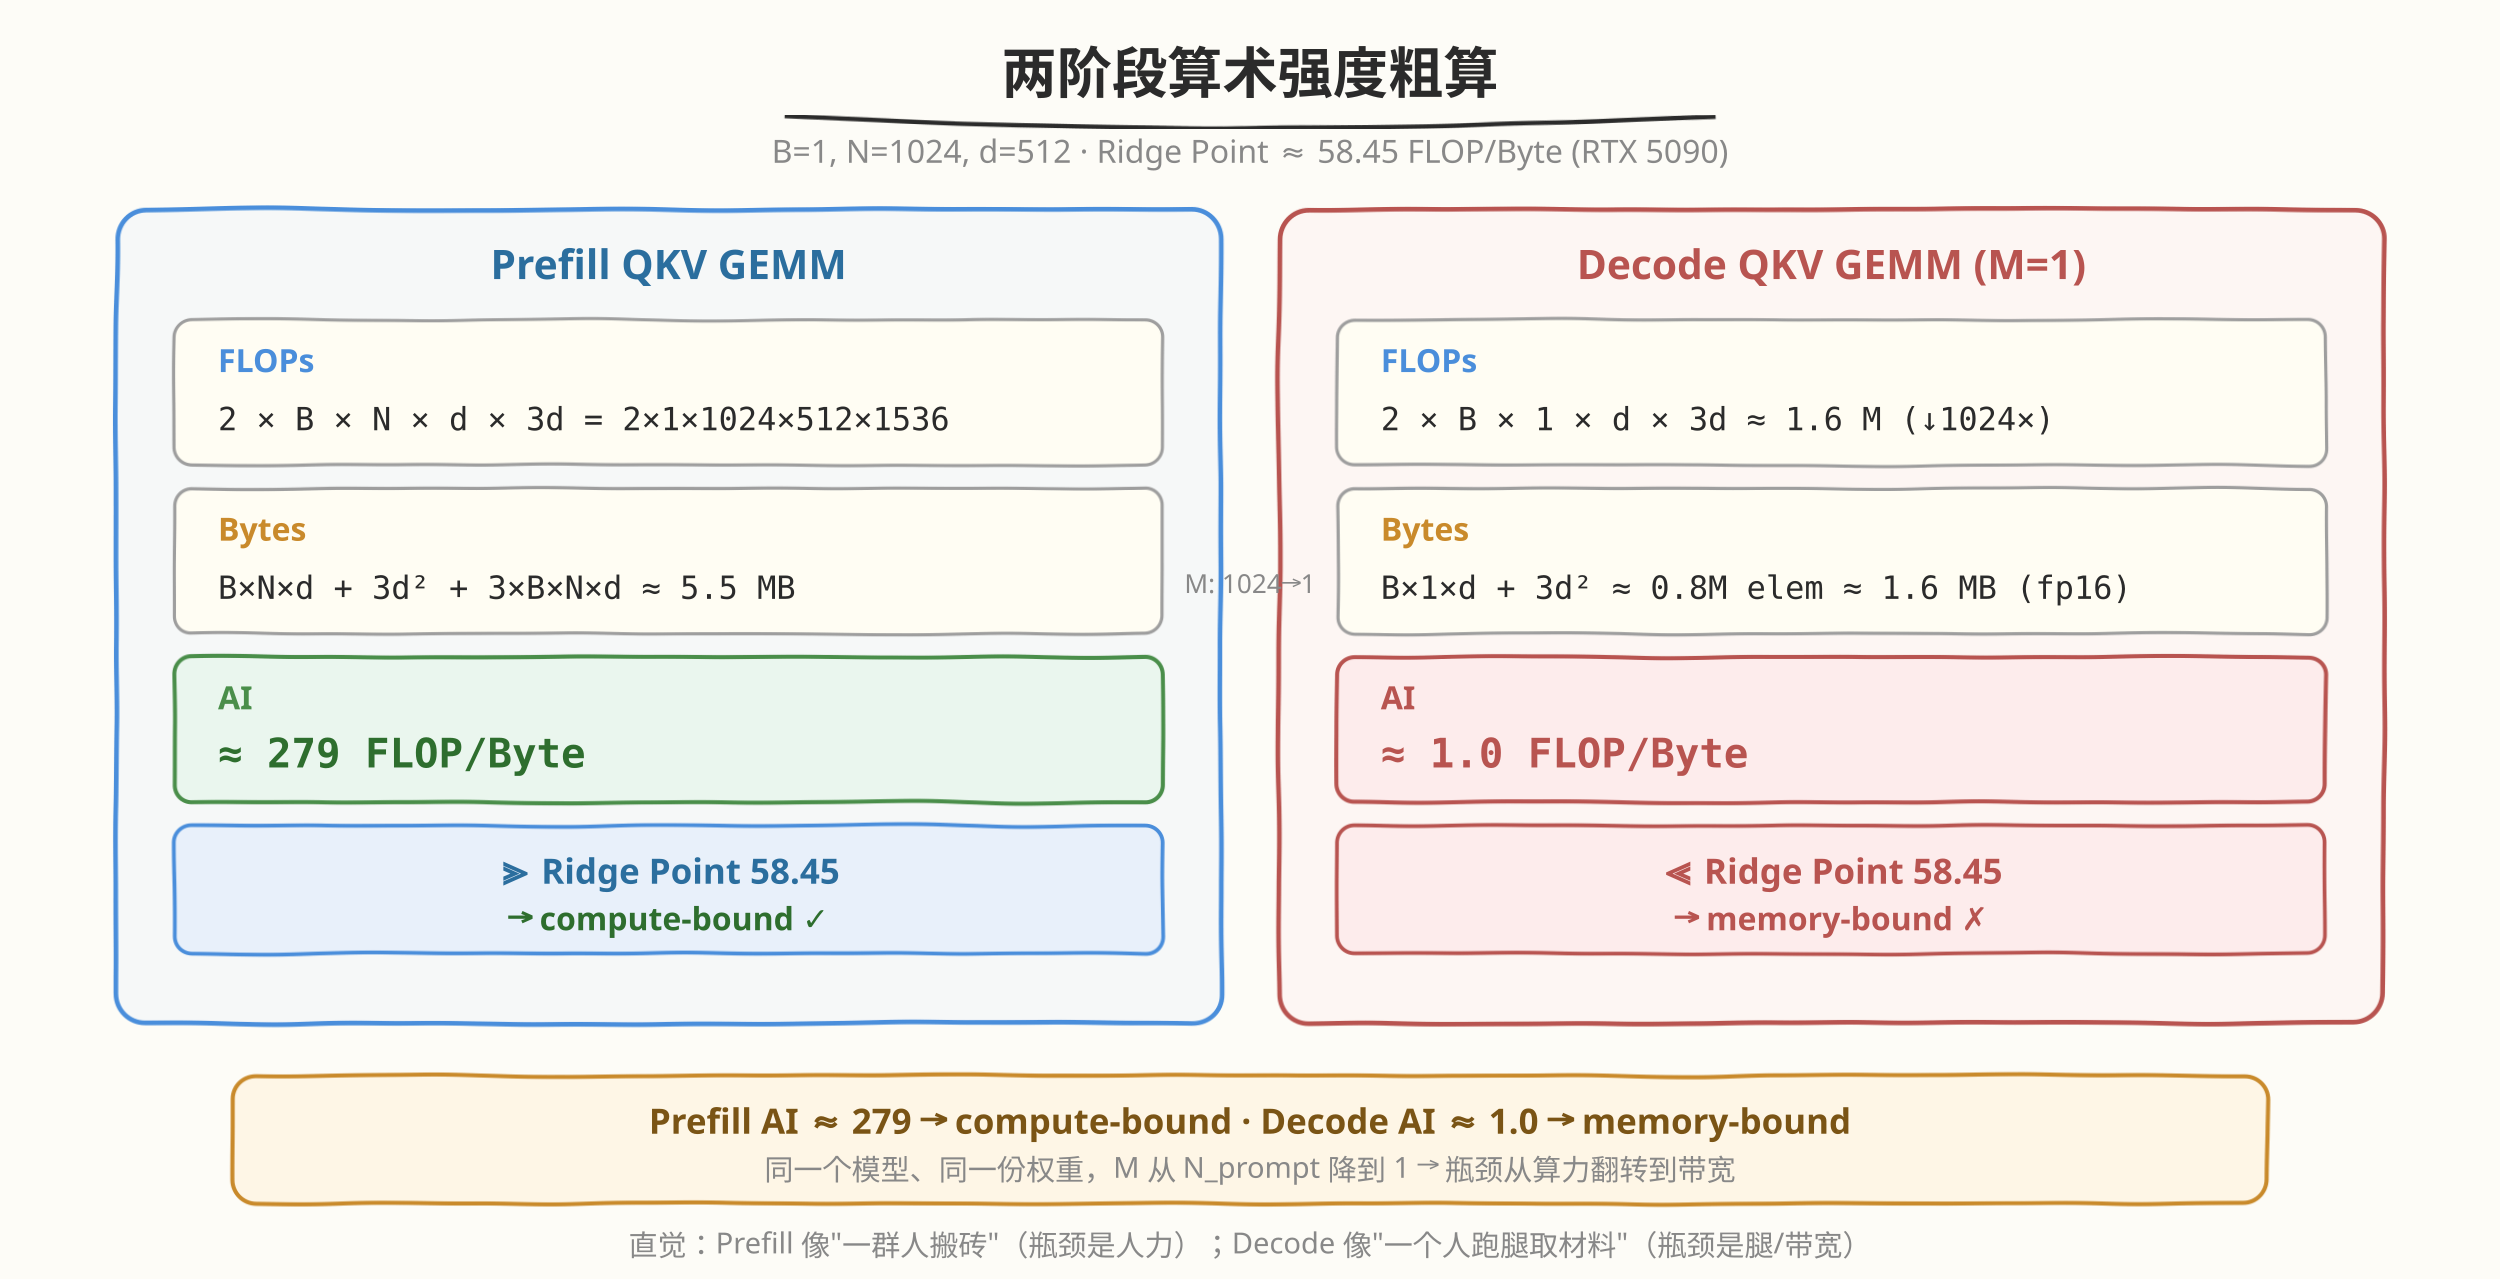
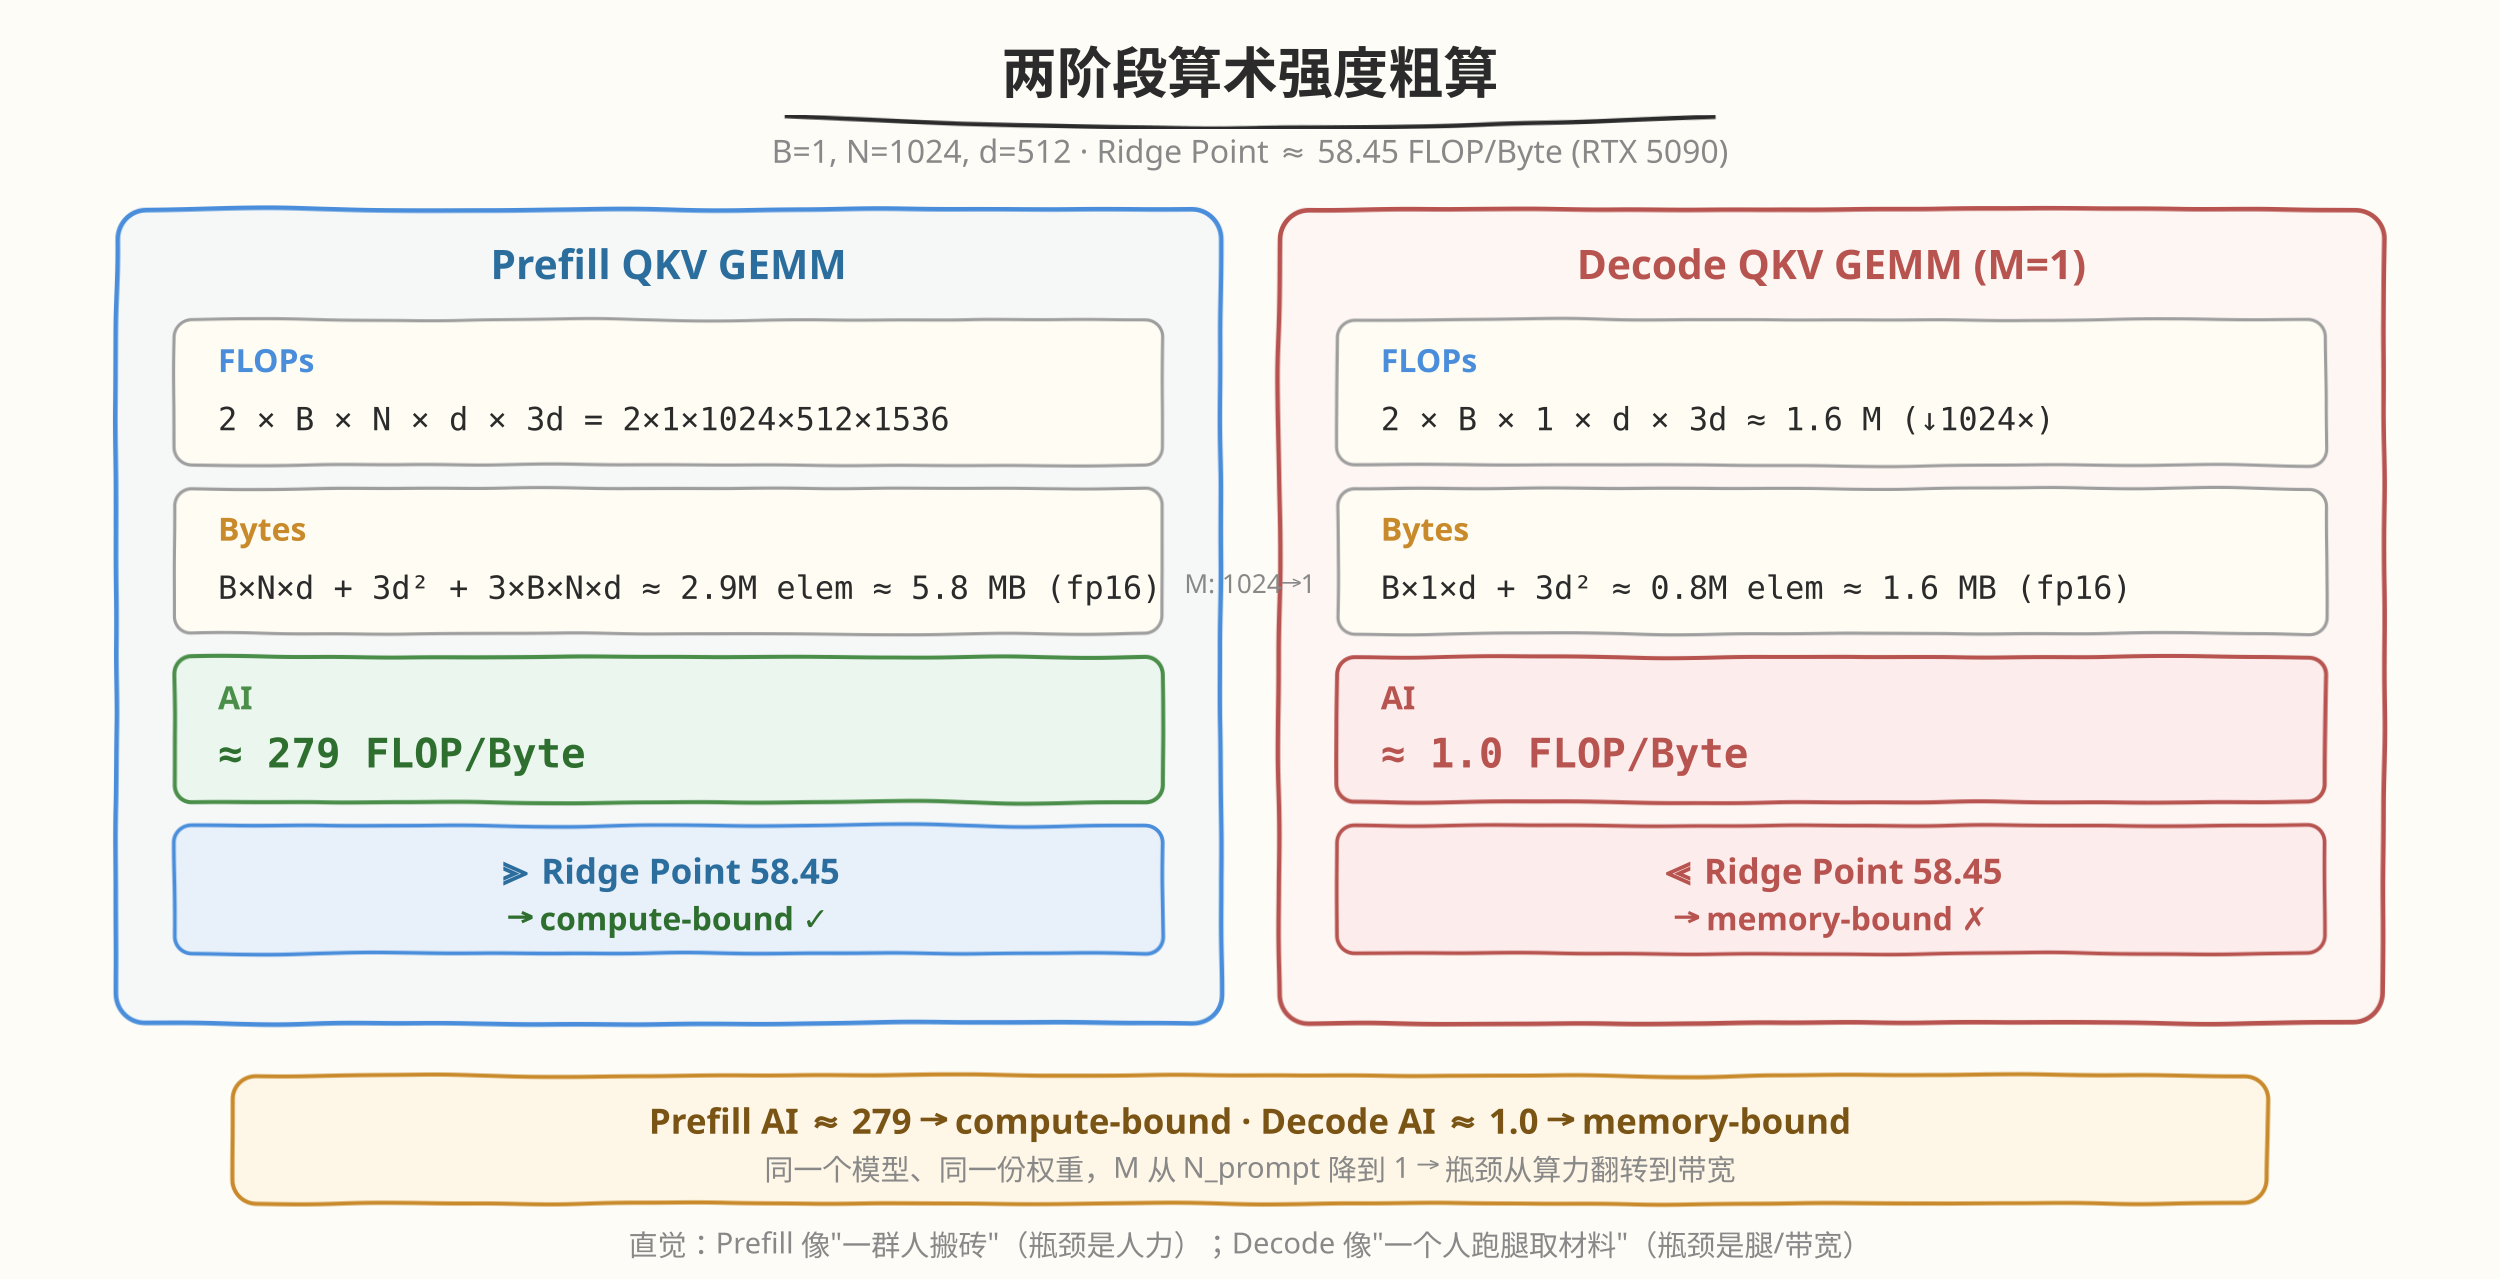
<svg xmlns="http://www.w3.org/2000/svg" width="860" height="440" viewBox="0 0 860 440" font-family="'Comic Sans MS','Marker Felt','Segoe UI','Kaiti SC',楷体,cursive">
  <defs>
    <filter id="sk" x="-3%" y="-3%" width="106%" height="106%">
      <feTurbulence type="fractalNoise" baseFrequency="0.018" numOctaves="2" seed="63" result="n" />
      <feDisplacementMap in="SourceGraphic" in2="n" scale="1.8" />
    </filter>
    <marker id="ar" markerWidth="8" markerHeight="8" refX="6" refY="4" orient="auto">
      <path d="M0,0 L8,4 L0,8 z" fill="#5a5a5a" />
    </marker>
  </defs>
  <rect width="860" height="440" fill="#fdfcf7" />
  <text x="430" y="32" text-anchor="middle" font-size="19" font-weight="bold" fill="#2b2b2b">两阶段算术强度粗算</text>
  <path d="M 270 40 Q 430 48 590 40" stroke="#2b2b2b" stroke-width="1.5" fill="none" filter="url(#sk)" />
  <text x="430" y="56" text-anchor="middle" font-size="11" fill="#888">B=1, N=1024, d=512 · Ridge Point ≈ 58.45 FLOP/Byte (RTX 5090)</text>
  <g filter="url(#sk)">
    <rect x="40" y="72" width="380" height="280" rx="10" fill="#e8f0fa" stroke="#4a8edb" stroke-width="1.6" fill-opacity="0.35" />
  </g>
  <text x="230" y="96" text-anchor="middle" font-size="14" font-weight="bold" fill="#2b6e9e">Prefill QKV GEMM</text>
  <g filter="url(#sk)">
    <rect x="60" y="110" width="340" height="50" rx="6" fill="#fffdf3" stroke="#9e9e9e" stroke-width="1.1" />
  </g>
  <text x="75" y="128" font-size="11" fill="#4a8edb" font-weight="bold">FLOPs</text>
  <text x="75" y="148" font-size="11" fill="#2b2b2b" font-family="monospace">2 × B × N × d × 3d = 2×1×1024×512×1536</text>
  <text x="75" y="156" font-size="11" fill="#2b2b2b" font-family="monospace">  </text>
  <g filter="url(#sk)">
    <rect x="60" y="168" width="340" height="50" rx="6" fill="#fffdf3" stroke="#9e9e9e" stroke-width="1.1" />
  </g>
  <text x="75" y="186" font-size="11" fill="#c98a2b" font-weight="bold">Bytes</text>
-   <text x="75" y="206" font-size="11" fill="#2b2b2b" font-family="monospace">B×N×d + 3d² + 3×B×N×d ≈ 5.5 MB</text>
+   <text x="75" y="206" font-size="11" fill="#2b2b2b" font-family="monospace">B×N×d + 3d² + 3×B×N×d ≈ 2.9M elem ≈ 5.8 MB (fp16)</text>
  <g filter="url(#sk)">
    <rect x="60" y="226" width="340" height="50" rx="6" fill="#eaf6ee" stroke="#4a8e4a" stroke-width="1.4" />
  </g>
  <text x="75" y="244" font-size="11" fill="#4a8e4a" font-weight="bold">AI</text>
  <text x="75" y="264" font-size="14" fill="#2e6e2e" font-family="monospace" font-weight="bold">≈ 279 FLOP/Byte</text>
  <g filter="url(#sk)">
    <rect x="60" y="284" width="340" height="44" rx="6" fill="#e8f0fa" stroke="#4a8edb" stroke-width="1.3" />
  </g>
  <text x="230" y="304" text-anchor="middle" font-size="12" fill="#2b6e9e" font-weight="bold">≫ Ridge Point 58.45</text>
  <text x="230" y="320" text-anchor="middle" font-size="11" fill="#2e6e2e" font-weight="bold">→ compute-bound ✓</text>
  <g filter="url(#sk)">
    <rect x="440" y="72" width="380" height="280" rx="10" fill="#fdecec" stroke="#b85450" stroke-width="1.6" fill-opacity="0.35" />
  </g>
  <text x="630" y="96" text-anchor="middle" font-size="14" font-weight="bold" fill="#b85450">Decode QKV GEMM (M=1)</text>
  <g filter="url(#sk)">
    <rect x="460" y="110" width="340" height="50" rx="6" fill="#fffdf3" stroke="#9e9e9e" stroke-width="1.1" />
  </g>
  <text x="475" y="128" font-size="11" fill="#4a8edb" font-weight="bold">FLOPs</text>
  <text x="475" y="148" font-size="11" fill="#2b2b2b" font-family="monospace">2 × B × 1 × d × 3d ≈ 1.6 M  (↓1024×)</text>
  <g filter="url(#sk)">
    <rect x="460" y="168" width="340" height="50" rx="6" fill="#fffdf3" stroke="#9e9e9e" stroke-width="1.1" />
  </g>
  <text x="475" y="186" font-size="11" fill="#c98a2b" font-weight="bold">Bytes</text>
  <text x="475" y="206" font-size="11" fill="#2b2b2b" font-family="monospace">B×1×d + 3d² ≈ 0.8M elem ≈ 1.6 MB (fp16)</text>
  <g filter="url(#sk)">
    <rect x="460" y="226" width="340" height="50" rx="6" fill="#fdecec" stroke="#b85450" stroke-width="1.4" />
  </g>
  <text x="475" y="244" font-size="11" fill="#b85450" font-weight="bold">AI</text>
  <text x="475" y="264" font-size="14" fill="#b85450" font-family="monospace" font-weight="bold">≈ 1.0 FLOP/Byte</text>
  <g filter="url(#sk)">
    <rect x="460" y="284" width="340" height="44" rx="6" fill="#fdecec" stroke="#b85450" stroke-width="1.3" />
  </g>
  <text x="630" y="304" text-anchor="middle" font-size="12" fill="#b85450" font-weight="bold">≪ Ridge Point 58.45</text>
  <text x="630" y="320" text-anchor="middle" font-size="11" fill="#b85450" font-weight="bold">→ memory-bound ✗</text>
  <path d="M 420 212 L 440 212" stroke="#5a5a5a" stroke-width="1.6" fill="none" marker-end="url(#ar)" filter="url(#sk)" />
  <text x="430" y="204" text-anchor="middle" font-size="9" fill="#888">M: 1024→1</text>
  <g filter="url(#sk)">
    <rect x="80" y="370" width="700" height="44" rx="8" fill="#fef6e6" stroke="#c98a2b" stroke-width="1.4" />
  </g>
  <text x="430" y="390" text-anchor="middle" font-size="12" fill="#7a5415" font-weight="bold">Prefill AI ≈ 279 → compute-bound · Decode AI ≈ 1.0 → memory-bound</text>
  <text x="430" y="406" text-anchor="middle" font-size="10" fill="#888">同一个模型、同一份权重，M 从 N_prompt 降到 1 → 瓶颈从算力翻转到带宽</text>
  <text x="430" y="432" text-anchor="middle" font-size="10" fill="#888">直觉：Prefill 像"一群人搬砖"（瓶颈是人力）；Decode 像"一个人跑腿取材料"（瓶颈是腿/带宽）</text>
</svg>
